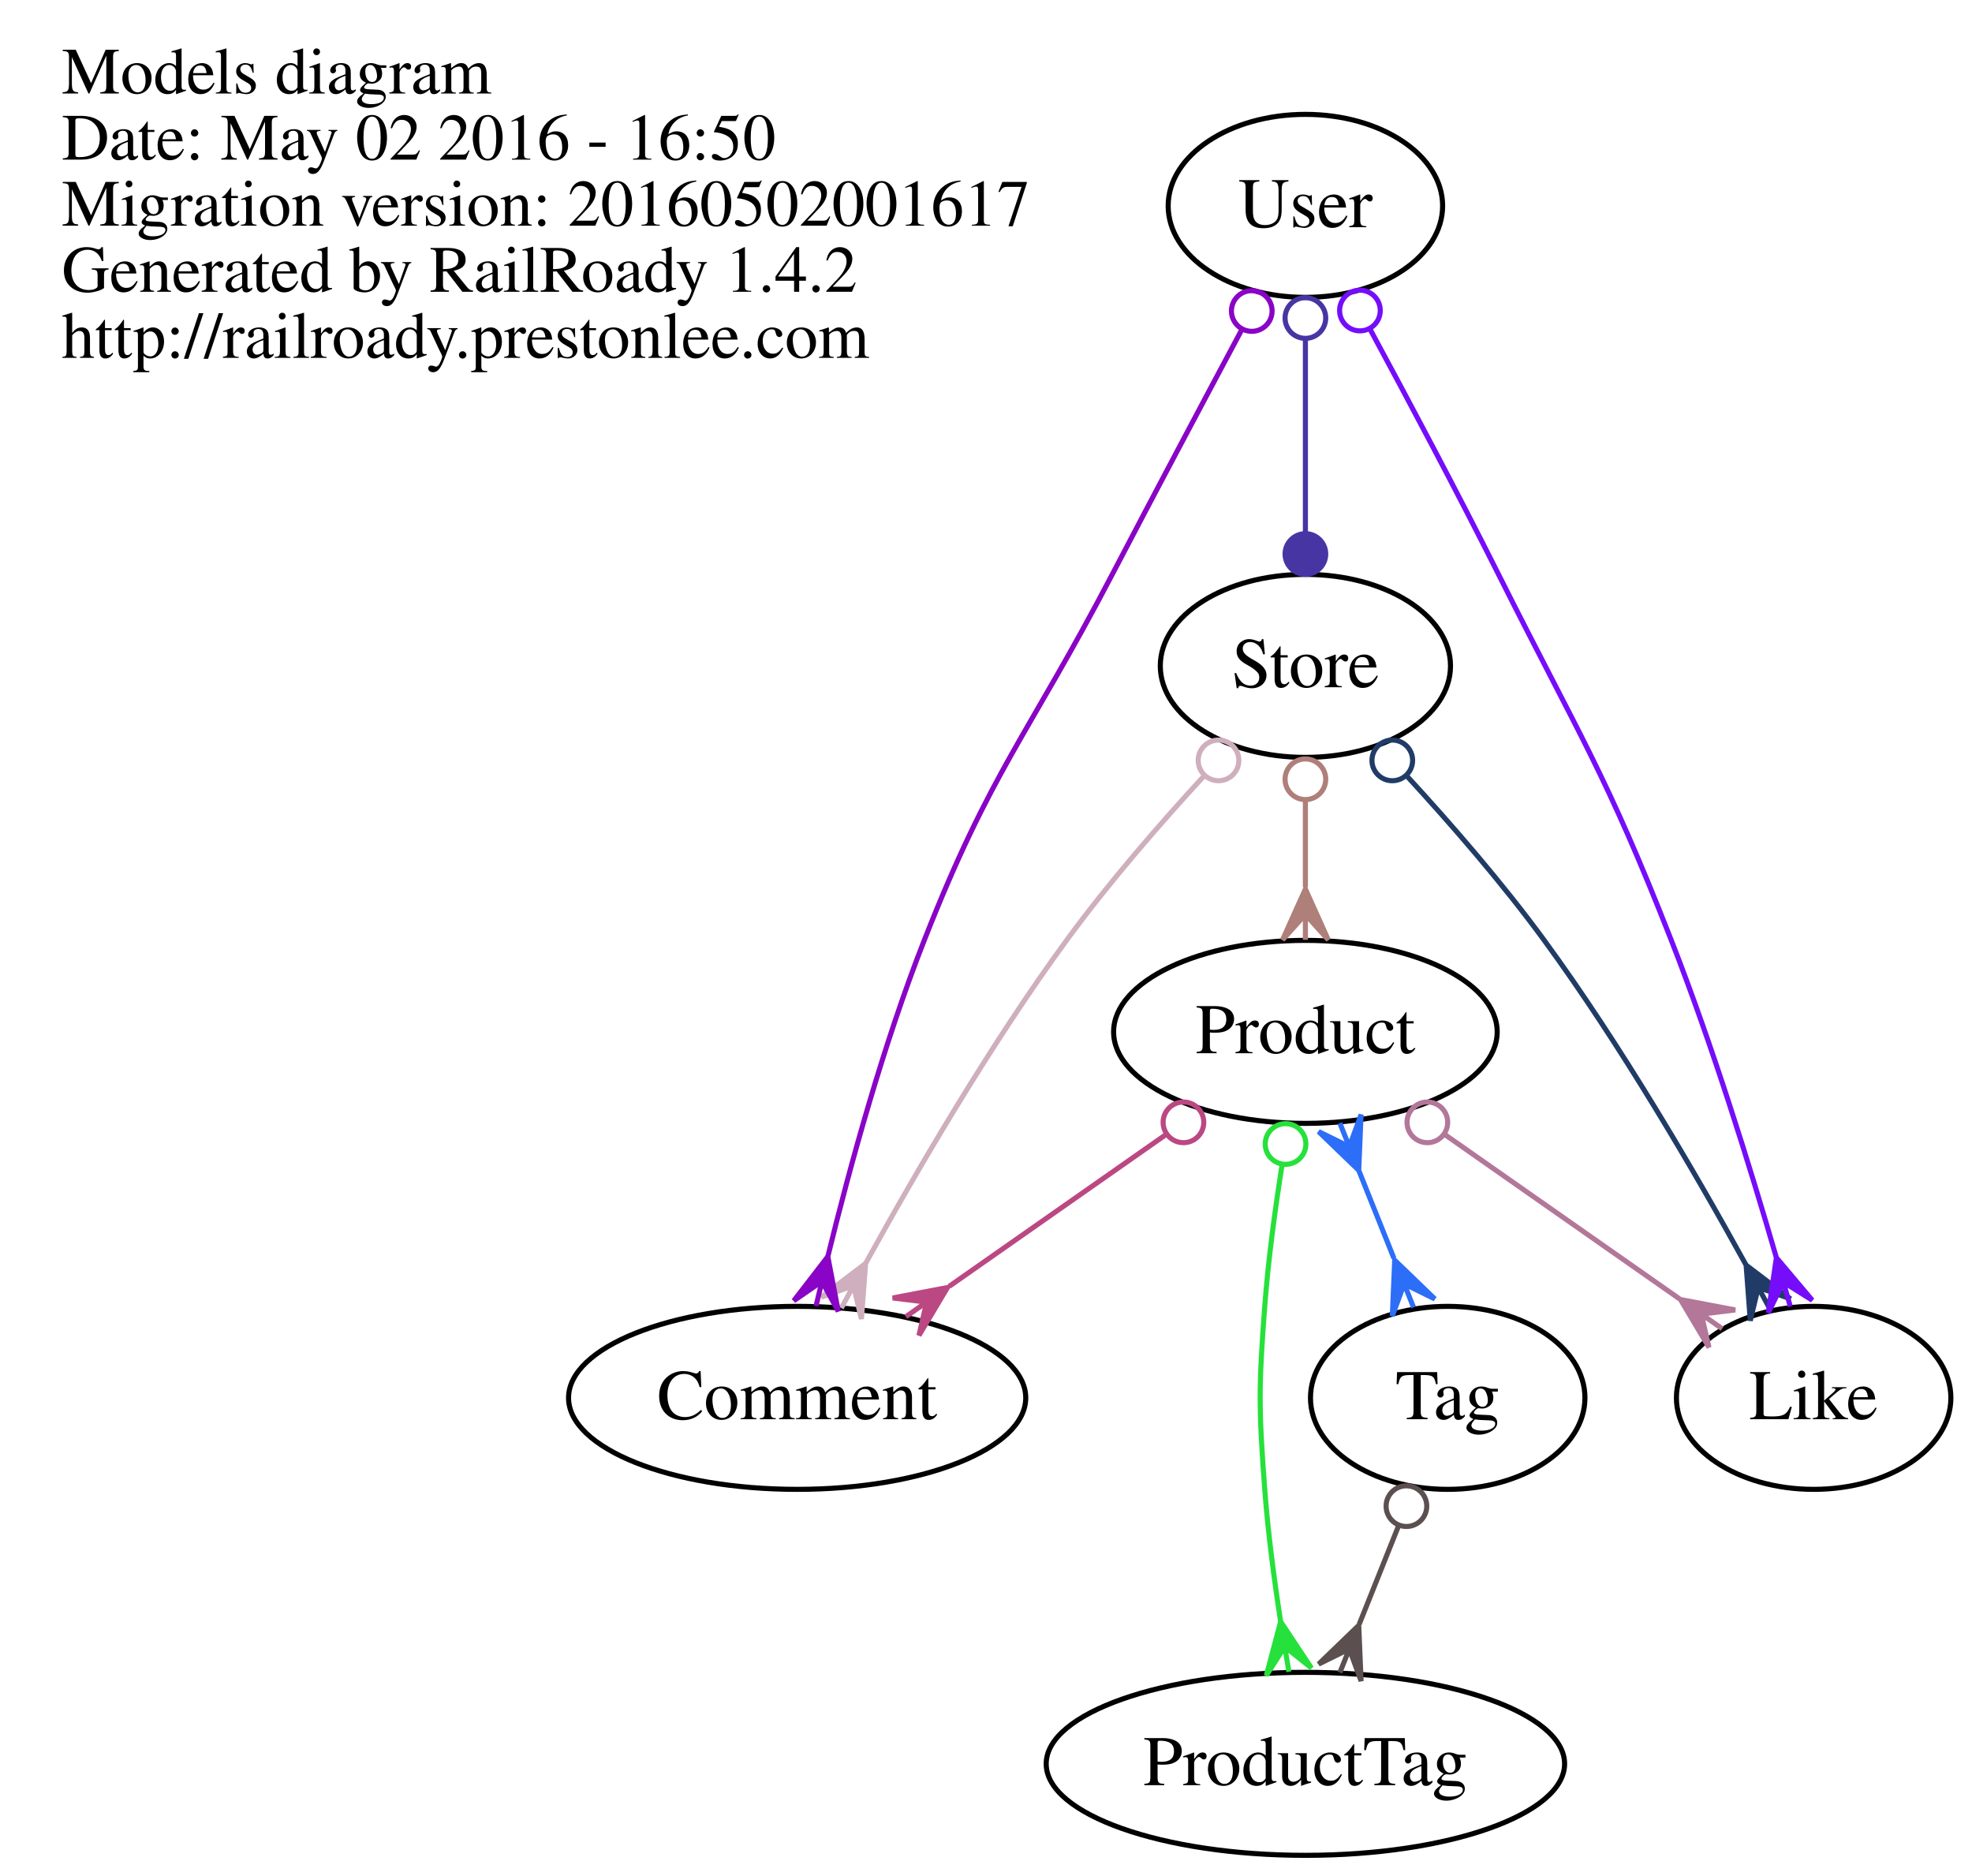
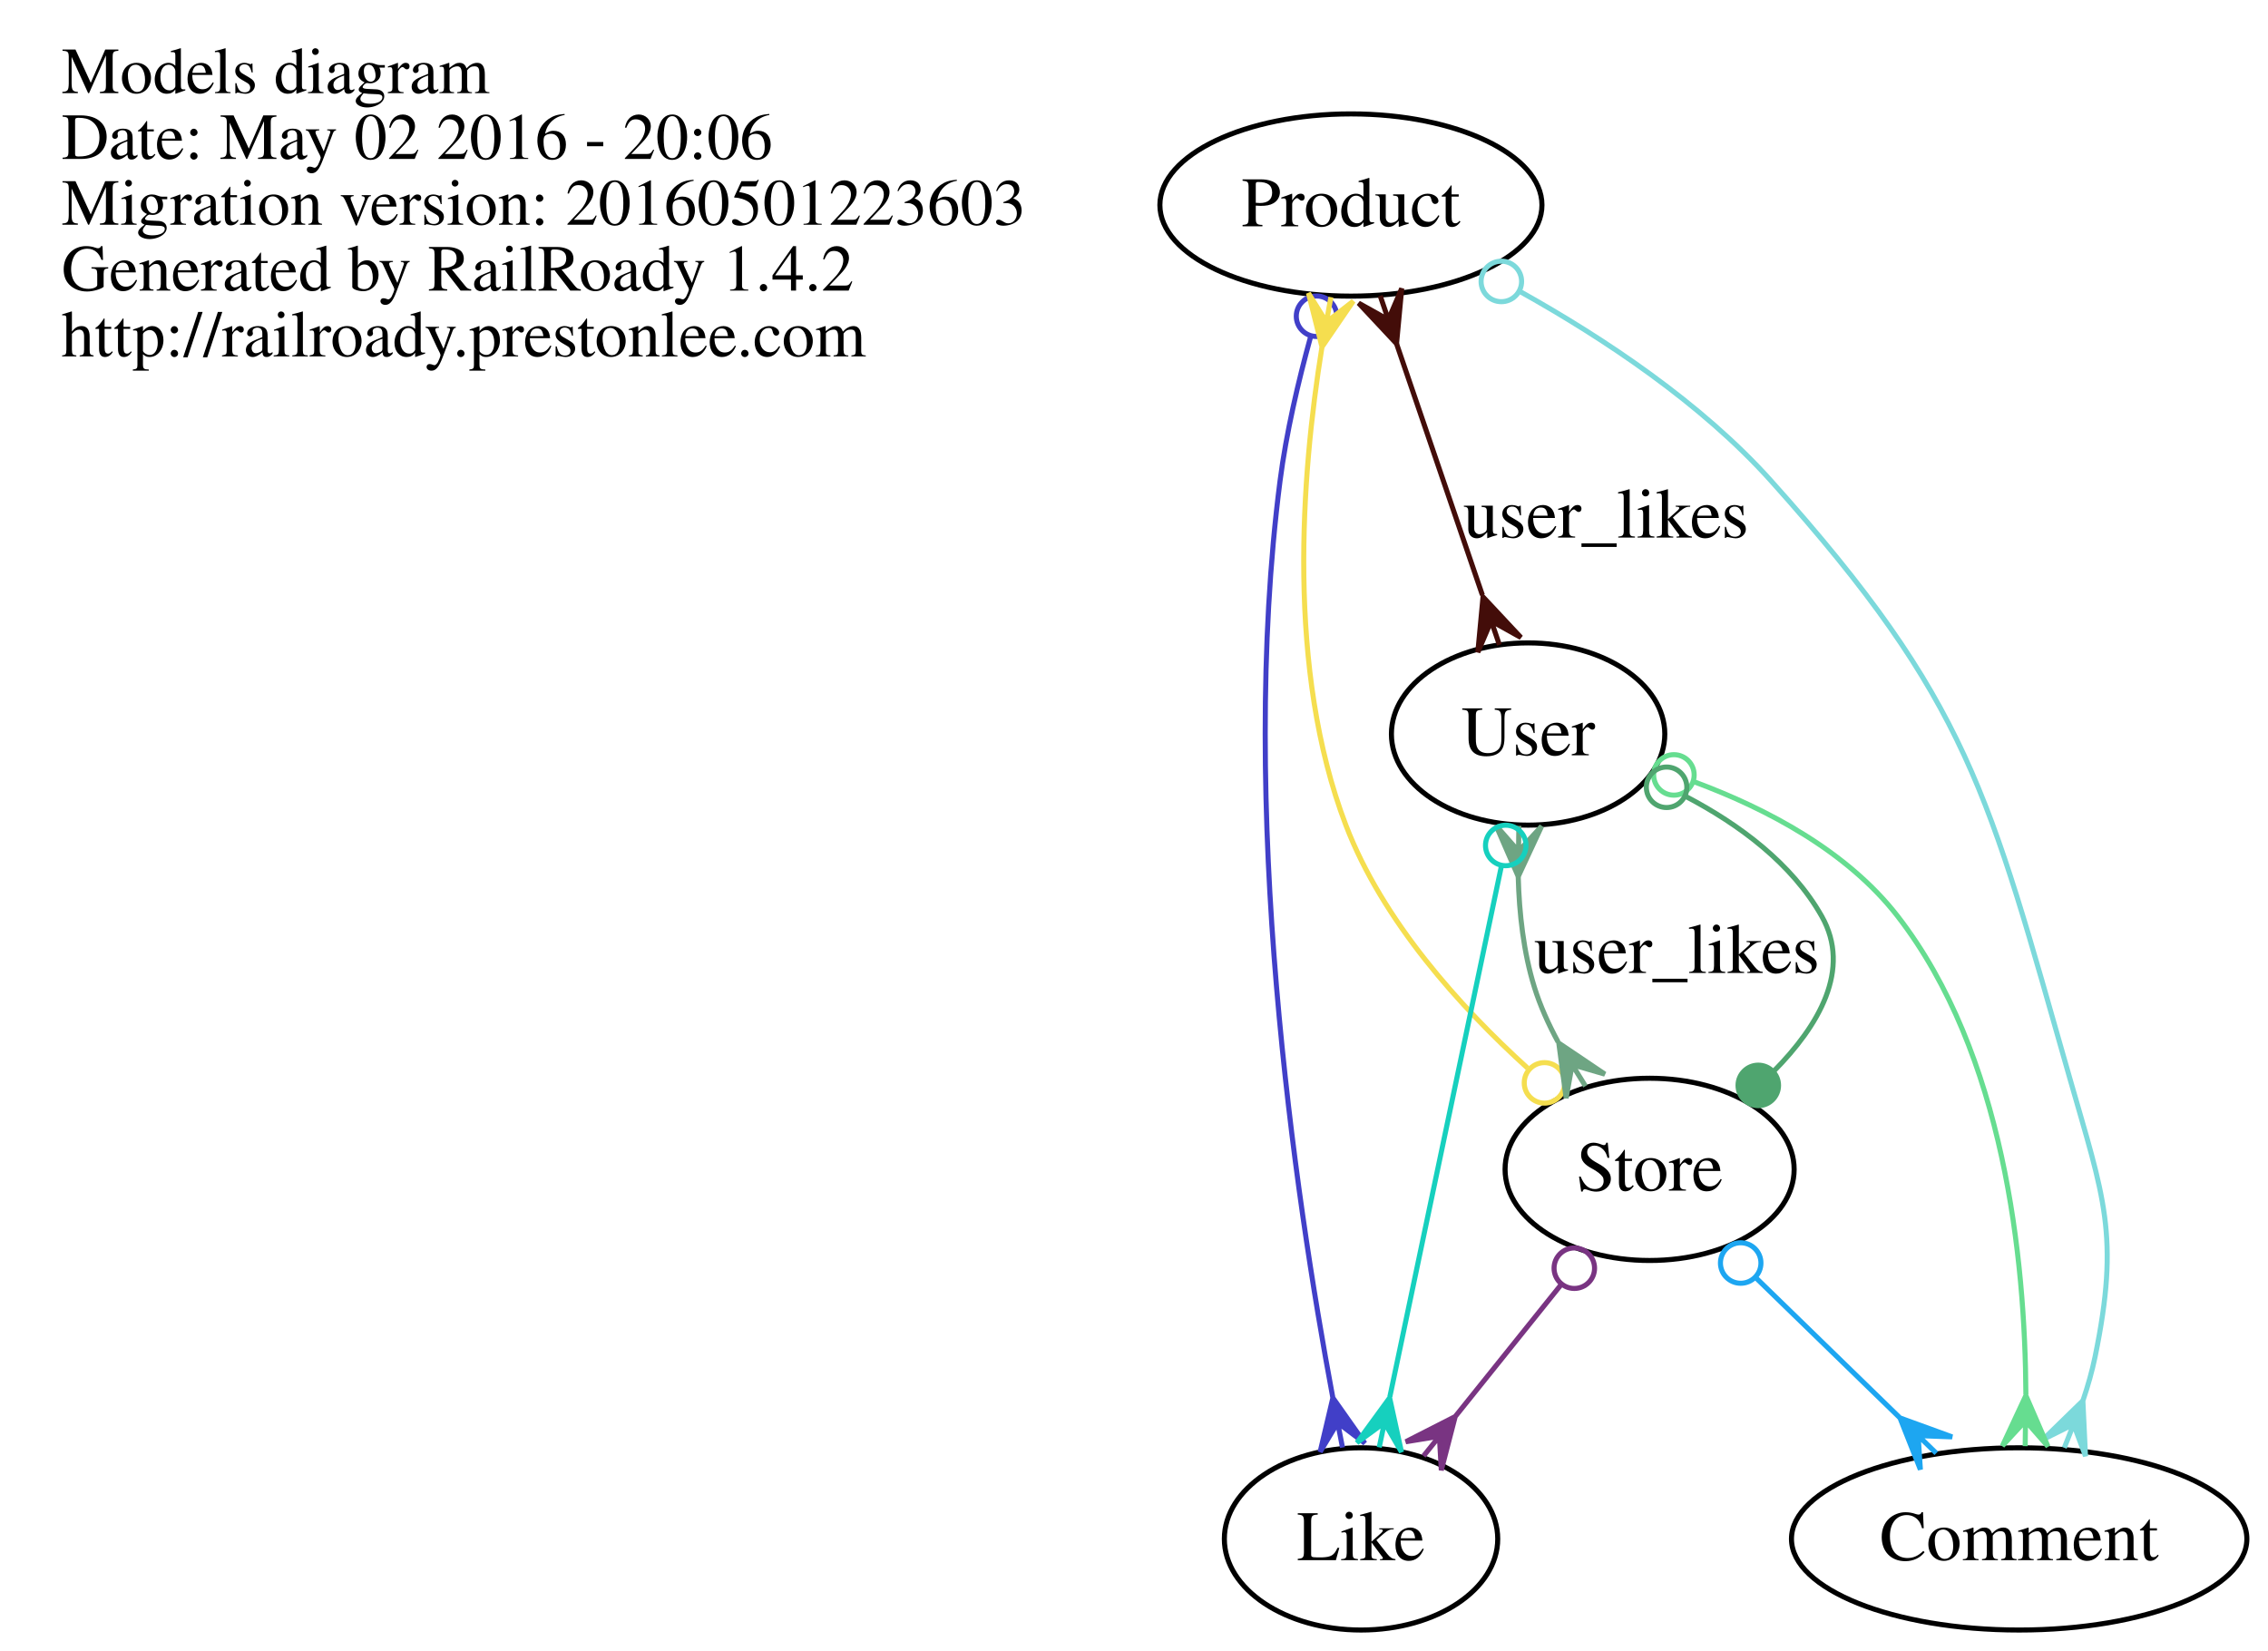
- <svg xmlns="http://www.w3.org/2000/svg" width="388pt" height="369pt" viewBox="0.00 0.00 387.69 369.00">
-   <g id="graph0" class="graph" transform="scale(1 1) rotate(0) translate(4 365)">
-     <polygon fill="none" stroke="none" points="-4,4 -4,-365 383.688,-365 383.688,4 -4,4" />
+ <svg xmlns="http://www.w3.org/2000/svg" width="448pt" height="326pt" viewBox="0.00 0.00 447.68 326.00">
+   <g id="graph0" class="graph" transform="scale(1 1) rotate(0) translate(4 322)">
+     <polygon fill="none" stroke="none" points="-4,4 -4,-322 443.676,-322 443.676,4 -4,4" />
    <g id="node1" class="node">
-       <text text-anchor="start" x="8" y="-346.6" font-family="Times,serif" font-size="13.00">Models diagram</text>
-       <text text-anchor="start" x="8" y="-333.6" font-family="Times,serif" font-size="13.00">Date: May 02 2016 - 16:50</text>
-       <text text-anchor="start" x="8" y="-320.6" font-family="Times,serif" font-size="13.00">Migration version: 20160502001617</text>
-       <text text-anchor="start" x="8" y="-307.6" font-family="Times,serif" font-size="13.00">Generated by RailRoady 1.4.2</text>
-       <text text-anchor="start" x="8" y="-294.6" font-family="Times,serif" font-size="13.00">http://railroady.prestonlee.com</text>
+       <text text-anchor="start" x="8" y="-303.6" font-family="Times,serif" font-size="13.00">Models diagram</text>
+       <text text-anchor="start" x="8" y="-290.6" font-family="Times,serif" font-size="13.00">Date: May 02 2016 - 20:06</text>
+       <text text-anchor="start" x="8" y="-277.6" font-family="Times,serif" font-size="13.00">Migration version: 20160501223603</text>
+       <text text-anchor="start" x="8" y="-264.6" font-family="Times,serif" font-size="13.00">Generated by RailRoady 1.4.2</text>
+       <text text-anchor="start" x="8" y="-251.6" font-family="Times,serif" font-size="13.00">http://railroady.prestonlee.com</text>
    </g>
    <g id="node2" class="node">
-       <ellipse fill="none" stroke="black" cx="152.688" cy="-90" rx="44.977" ry="18" />
-       <text text-anchor="middle" x="152.688" y="-85.8" font-family="Times,serif" font-size="14.00">Comment</text>
+       <ellipse fill="none" stroke="black" cx="394.688" cy="-18" rx="44.977" ry="18" />
+       <text text-anchor="middle" x="394.688" y="-13.8" font-family="Times,serif" font-size="14.00">Comment</text>
    </g>
    <g id="node3" class="node">
-       <ellipse fill="none" stroke="black" cx="352.688" cy="-90" rx="27" ry="18" />
-       <text text-anchor="middle" x="352.688" y="-85.8" font-family="Times,serif" font-size="14.00">Like</text>
+       <ellipse fill="none" stroke="black" cx="264.688" cy="-18" rx="27" ry="18" />
+       <text text-anchor="middle" x="264.688" y="-13.8" font-family="Times,serif" font-size="14.00">Like</text>
    </g>
    <g id="node4" class="node">
-       <ellipse fill="none" stroke="black" cx="252.688" cy="-162" rx="37.735" ry="18" />
-       <text text-anchor="middle" x="252.688" y="-157.8" font-family="Times,serif" font-size="14.00">Product</text>
+       <ellipse fill="none" stroke="black" cx="262.688" cy="-281.5" rx="37.735" ry="18" />
+       <text text-anchor="middle" x="262.688" y="-277.3" font-family="Times,serif" font-size="14.00">Product</text>
    </g>
    <g id="edge1" class="edge">
-       <path fill="none" stroke="#bb4882" d="M225.32,-141.843C212.077,-132.573 196.15,-121.424 182.589,-111.931" />
-       <ellipse fill="none" stroke="#bb4882" cx="228.691" cy="-144.202" rx="4" ry="4" />
-       <polygon fill="#bb4882" stroke="#bb4882" points="182.264,-111.703 176.652,-102.282 178.167,-108.836 174.071,-105.968 174.071,-105.968 174.071,-105.968 178.167,-108.836 171.491,-109.655 182.264,-111.703 182.264,-111.703" />
+       <path fill="none" stroke="#7cd9db" d="M296.224,-264.338C312.687,-255.144 331.892,-242.386 345.688,-227 384.831,-183.344 388.597,-165.384 404.688,-109 411.423,-85.397 414.623,-78.044 409.688,-54 409.102,-51.147 408.274,-48.239 407.303,-45.379" />
+       <ellipse fill="none" stroke="#7cd9db" cx="292.401" cy="-266.405" rx="4" ry="4" />
+       <polygon fill="#7cd9db" stroke="#7cd9db" points="407.272,-45.299 407.791,-34.345 405.438,-40.647 403.605,-35.996 403.605,-35.996 403.605,-35.996 405.438,-40.647 399.418,-37.646 407.272,-45.299 407.272,-45.299" />
    </g>
    <g id="edge2" class="edge">
-       <path fill="none" stroke="#b27799" d="M280.061,-141.838C294.462,-131.758 312.035,-119.457 326.289,-109.479" />
-       <ellipse fill="none" stroke="#b27799" cx="276.685" cy="-144.202" rx="4" ry="4" />
-       <polygon fill="#b27799" stroke="#b27799" points="326.484,-109.343 337.257,-107.295 330.58,-106.475 334.676,-103.608 334.676,-103.608 334.676,-103.608 330.58,-106.475 332.096,-99.921 326.484,-109.343 326.484,-109.343" />
+       <path fill="none" stroke="#413fc8" d="M254.758,-255.595C252.295,-246.673 249.907,-236.478 248.688,-227 240.368,-162.342 251.658,-85.779 259.094,-46.017" />
+       <ellipse fill="none" stroke="#413fc8" cx="255.897" cy="-259.531" rx="4" ry="4" />
+       <polygon fill="#413fc8" stroke="#413fc8" points="259.124,-45.864 265.443,-36.901 260.074,-40.955 261.025,-36.046 261.025,-36.046 261.025,-36.046 260.074,-40.955 256.607,-35.191 259.124,-45.864 259.124,-45.864" />
+     </g>
+     <g id="node6" class="node">
+       <ellipse fill="none" stroke="black" cx="297.688" cy="-177" rx="27" ry="18" />
+       <text text-anchor="middle" x="297.688" y="-172.8" font-family="Times,serif" font-size="14.00">User</text>
+     </g>
+     <g id="edge3" class="edge">
+       <path fill="none" stroke="#430d09" d="M271.7,-254.106C276.908,-238.855 283.439,-219.729 288.651,-204.465" />
+       <polygon fill="#430d09" stroke="#430d09" points="271.699,-254.111 264.209,-262.12 270.083,-258.842 268.467,-263.574 268.467,-263.574 268.467,-263.574 270.083,-258.842 272.726,-265.028 271.699,-254.111 271.699,-254.111" />
+       <polygon fill="#430d09" stroke="#430d09" points="288.784,-204.074 296.274,-196.065 290.4,-199.343 292.016,-194.611 292.016,-194.611 292.016,-194.611 290.4,-199.343 287.757,-193.157 288.784,-204.074 288.784,-204.074" />
+       <text text-anchor="middle" x="313.071" y="-215.8" font-family="Times,serif" font-size="14.00">user_likes</text>
    </g>
    <g id="node5" class="node">
-       <ellipse fill="none" stroke="black" cx="252.688" cy="-18" rx="50.999" ry="18" />
-       <text text-anchor="middle" x="252.688" y="-13.8" font-family="Times,serif" font-size="14.00">ProductTag</text>
+       <ellipse fill="none" stroke="black" cx="321.688" cy="-91" rx="28.55" ry="18" />
+       <text text-anchor="middle" x="321.688" y="-86.8" font-family="Times,serif" font-size="14.00">Store</text>
    </g>
-     <g id="edge3" class="edge">
-       <path fill="none" stroke="#26e13b" d="M248.109,-135.884C246.717,-127.096 245.374,-117.142 244.688,-108 243.49,-92.045 243.49,-87.955 244.688,-72 245.324,-63.518 246.526,-54.336 247.809,-46.036" />
-       <ellipse fill="none" stroke="#26e13b" cx="248.783" cy="-139.942" rx="4" ry="4" />
-       <polygon fill="#26e13b" stroke="#26e13b" points="247.818,-45.98 253.88,-36.842 248.629,-41.046 249.439,-36.112 249.439,-36.112 249.439,-36.112 248.629,-41.046 244.999,-35.382 247.818,-45.98 247.818,-45.98" />
+     <g id="edge5" class="edge">
+       <path fill="none" stroke="#1da6f1" d="M342.81,-69.457C351.641,-60.868 361.941,-50.849 371.026,-42.013" />
+       <ellipse fill="none" stroke="#1da6f1" cx="339.681" cy="-72.5" rx="4" ry="4" />
+       <polygon fill="#1da6f1" stroke="#1da6f1" points="371.144,-41.899 381.45,-38.153 374.728,-38.413 378.312,-34.927 378.312,-34.927 378.312,-34.927 374.728,-38.413 375.175,-31.701 371.144,-41.899 371.144,-41.899" />
    </g>
-     <g id="node7" class="node">
-       <ellipse fill="none" stroke="black" cx="280.688" cy="-90" rx="27" ry="18" />
-       <text text-anchor="middle" x="280.688" y="-85.8" font-family="Times,serif" font-size="14.00">Tag</text>
+     <g id="edge6" class="edge">
+       <path fill="none" stroke="#793482" d="M304.106,-68.1C297.53,-59.909 290.039,-50.578 283.367,-42.267" />
+       <ellipse fill="none" stroke="#793482" cx="306.815" cy="-71.475" rx="4" ry="4" />
+       <polygon fill="#793482" stroke="#793482" points="283.292,-42.174 280.541,-31.559 280.162,-38.275 277.032,-34.376 277.032,-34.376 277.032,-34.376 280.162,-38.275 273.523,-37.193 283.292,-42.174 283.292,-42.174" />
    </g>
    <g id="edge4" class="edge">
-       <path fill="none" stroke="#2c6ef8" d="M263.202,-134.714C265.457,-129.076 267.841,-123.116 270.099,-117.472" />
-       <polygon fill="#2c6ef8" stroke="#2c6ef8" points="263.18,-134.77 255.288,-142.384 261.323,-139.413 259.466,-144.055 259.466,-144.055 259.466,-144.055 261.323,-139.413 263.644,-145.726 263.18,-134.77 263.18,-134.77" />
-       <polygon fill="#2c6ef8" stroke="#2c6ef8" points="270.258,-117.074 278.15,-109.46 272.115,-112.431 273.972,-107.789 273.972,-107.789 273.972,-107.789 272.115,-112.431 269.794,-106.118 270.258,-117.074 270.258,-117.074" />
-     </g>
-     <g id="node6" class="node">
-       <ellipse fill="none" stroke="black" cx="252.688" cy="-234" rx="28.55" ry="18" />
-       <text text-anchor="middle" x="252.688" y="-229.8" font-family="Times,serif" font-size="14.00">Store</text>
-     </g>
-     <g id="edge6" class="edge">
-       <path fill="none" stroke="#cfafbd" d="M232.801,-212.416C224.045,-202.902 213.904,-191.239 205.688,-180 190.775,-159.602 176.266,-134.784 166.21,-116.543" />
-       <ellipse fill="none" stroke="#cfafbd" cx="235.592" cy="-215.407" rx="4" ry="4" />
-       <polygon fill="#cfafbd" stroke="#cfafbd" points="166.158,-116.447 165.332,-105.512 163.768,-112.054 161.379,-107.662 161.379,-107.662 161.379,-107.662 163.768,-112.054 157.426,-109.813 166.158,-116.447 166.158,-116.447" />
+       <path fill="none" stroke="#f5de4f" d="M297.587,-111.001C284.24,-123.12 268.923,-140.074 261.688,-159 249.955,-189.688 252.869,-228.008 256.95,-253.314" />
+       <ellipse fill="none" stroke="#f5de4f" cx="300.924" cy="-108.085" rx="4" ry="4" />
+       <polygon fill="#f5de4f" stroke="#f5de4f" points="256.976,-253.458 254.301,-264.093 257.854,-258.381 258.731,-263.303 258.731,-263.303 258.731,-263.303 257.854,-258.381 263.162,-262.513 256.976,-253.458 256.976,-253.458" />
    </g>
    <g id="edge7" class="edge">
-       <path fill="none" stroke="#203c66" d="M272.575,-212.416C281.331,-202.902 291.471,-191.239 299.688,-180 314.691,-159.478 329.285,-134.483 339.348,-116.212" />
-       <ellipse fill="none" stroke="#203c66" cx="269.784" cy="-215.407" rx="4" ry="4" />
-       <polygon fill="#203c66" stroke="#203c66" points="339.4,-116.116 348.129,-109.479 341.787,-111.723 344.175,-107.33 344.175,-107.33 344.175,-107.33 341.787,-111.723 340.221,-105.181 339.4,-116.116 339.4,-116.116" />
+       <path fill="none" stroke="#6ea583" d="M303.607,-116.175C301.712,-119.664 300.064,-123.322 298.922,-127 296.787,-133.88 295.929,-141.568 295.737,-148.778" />
+       <polygon fill="#6ea583" stroke="#6ea583" points="303.754,-115.938 312.848,-109.81 306.389,-111.688 309.023,-107.438 309.023,-107.438 309.023,-107.438 306.389,-111.688 305.198,-105.067 303.754,-115.938 303.754,-115.938" />
+       <polygon fill="#6ea583" stroke="#6ea583" points="295.737,-148.849 291.361,-158.903 295.799,-153.848 295.861,-158.848 295.861,-158.848 295.861,-158.848 295.799,-153.848 300.36,-158.792 295.737,-148.849 295.737,-148.849" />
+       <text text-anchor="middle" x="327.071" y="-129.8" font-family="Times,serif" font-size="14.00">user_likes</text>
    </g>
-     <g id="edge5" class="edge">
-       <path fill="none" stroke="#af7f7a" d="M252.688,-207.64C252.688,-202.063 252.688,-196.132 252.688,-190.476" />
-       <ellipse fill="none" stroke="#af7f7a" cx="252.688" cy="-211.697" rx="4" ry="4" />
-       <polygon fill="#af7f7a" stroke="#af7f7a" points="252.688,-190.104 257.188,-180.104 252.688,-185.104 252.688,-180.104 252.688,-180.104 252.688,-180.104 252.688,-185.104 248.188,-180.104 252.688,-190.104 252.688,-190.104" />
+     <g id="edge10" class="edge">
+       <path fill="none" stroke="#66dd90" d="M330.5,-167.555C344.892,-162.226 360.74,-153.845 370.688,-141 391.715,-113.85 395.876,-73.332 396.014,-46.544" />
+       <ellipse fill="none" stroke="#66dd90" cx="326.488" cy="-168.922" rx="4" ry="4" />
+       <polygon fill="#66dd90" stroke="#66dd90" points="396.011,-46.324 400.375,-36.263 395.943,-41.324 395.875,-36.324 395.875,-36.324 395.875,-36.324 395.943,-41.324 391.376,-36.386 396.011,-46.324 396.011,-46.324" />
+     </g>
+     <g id="edge9" class="edge">
+       <path fill="none" stroke="#16d0be" d="M292.402,-150.852C286.378,-122.193 276.568,-75.523 270.38,-46.082" />
+       <ellipse fill="none" stroke="#16d0be" cx="293.271" cy="-154.985" rx="4" ry="4" />
+       <polygon fill="#16d0be" stroke="#16d0be" points="270.335,-45.866 272.681,-35.154 269.306,-40.973 268.278,-36.08 268.278,-36.08 268.278,-36.08 269.306,-40.973 263.874,-37.005 270.335,-45.866 270.335,-45.866" />
    </g>
    <g id="edge8" class="edge">
-       <path fill="none" stroke="#5b504f" d="M270.999,-64.778C268.505,-58.544 265.81,-51.805 263.273,-45.463" />
-       <ellipse fill="none" stroke="#5b504f" cx="272.567" cy="-68.697" rx="4" ry="4" />
-       <polygon fill="#5b504f" stroke="#5b504f" points="263.184,-45.241 263.648,-34.285 261.327,-40.599 259.47,-35.956 259.47,-35.956 259.47,-35.956 261.327,-40.599 255.292,-37.627 263.184,-45.241 263.184,-45.241" />
-     </g>
-     <g id="node8" class="node">
-       <ellipse fill="none" stroke="black" cx="252.688" cy="-324.5" rx="27" ry="18" />
-       <text text-anchor="middle" x="252.688" y="-320.3" font-family="Times,serif" font-size="14.00">User</text>
-     </g>
-     <g id="edge11" class="edge">
-       <path fill="none" stroke="#8904c7" d="M240.128,-300.065C232.685,-286.127 223.094,-268.083 214.688,-252 198.023,-220.114 190.841,-213.487 177.688,-180 169.693,-159.645 163.126,-135.745 158.732,-117.84" />
-       <ellipse fill="none" stroke="#8904c7" cx="242.136" cy="-303.82" rx="4" ry="4" />
-       <polygon fill="#8904c7" stroke="#8904c7" points="158.72,-117.79 160.779,-107.019 157.561,-112.926 156.402,-108.062 156.402,-108.062 156.402,-108.062 157.561,-112.926 152.025,-109.106 158.72,-117.79 158.72,-117.79" />
-     </g>
-     <g id="edge10" class="edge">
-       <path fill="none" stroke="#750dfb" d="M265.447,-300.167C272.959,-286.265 282.553,-268.222 290.688,-252 306.552,-220.366 311.792,-212.955 324.688,-180 332.73,-159.447 340.144,-135.559 345.32,-117.709" />
-       <ellipse fill="none" stroke="#750dfb" cx="263.417" cy="-303.911" rx="4" ry="4" />
-       <polygon fill="#750dfb" stroke="#750dfb" points="345.355,-117.585 352.424,-109.202 346.725,-112.777 348.096,-107.968 348.096,-107.968 348.096,-107.968 346.725,-112.777 343.768,-106.735 345.355,-117.585 345.355,-117.585" />
-     </g>
-     <g id="edge9" class="edge">
-       <path fill="none" stroke="#4835a4" d="M252.688,-298.189C252.688,-286.277 252.688,-272.109 252.688,-260.21" />
-       <ellipse fill="none" stroke="#4835a4" cx="252.688" cy="-302.436" rx="4" ry="4" />
-       <ellipse fill="#4835a4" stroke="#4835a4" cx="252.688" cy="-256.011" rx="4" ry="4" />
+       <path fill="none" stroke="#4fa56f" d="M328.94,-164.614C339.345,-159.154 349.779,-151.466 355.688,-141 361.617,-130.497 355.111,-119.407 346.259,-110.439" />
+       <ellipse fill="none" stroke="#4fa56f" cx="325.043" cy="-166.477" rx="4" ry="4" />
+       <ellipse fill="#4fa56f" stroke="#4fa56f" cx="343.155" cy="-107.586" rx="4" ry="4" />
    </g>
  </g>
</svg>
